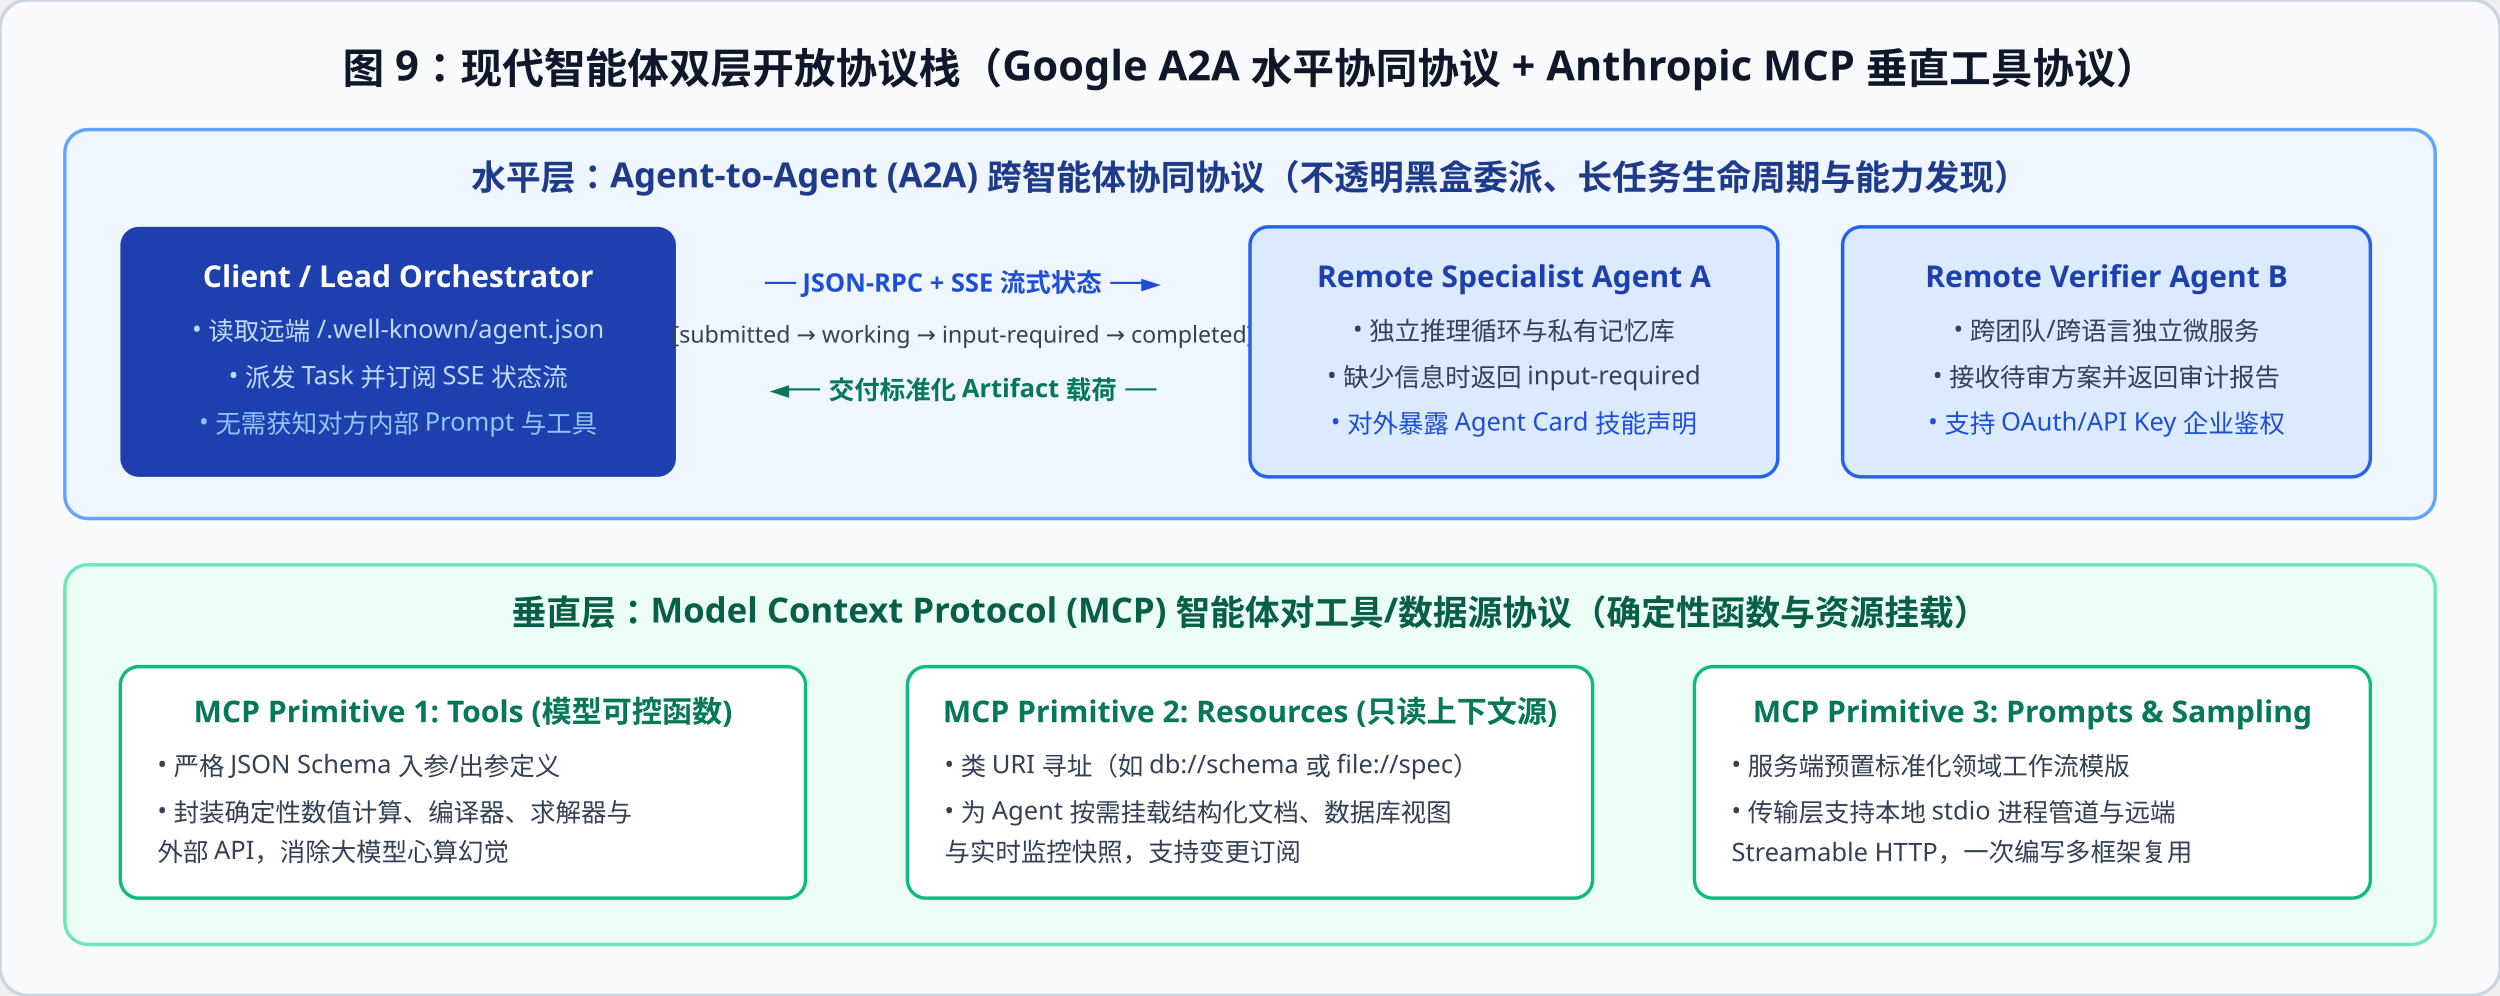
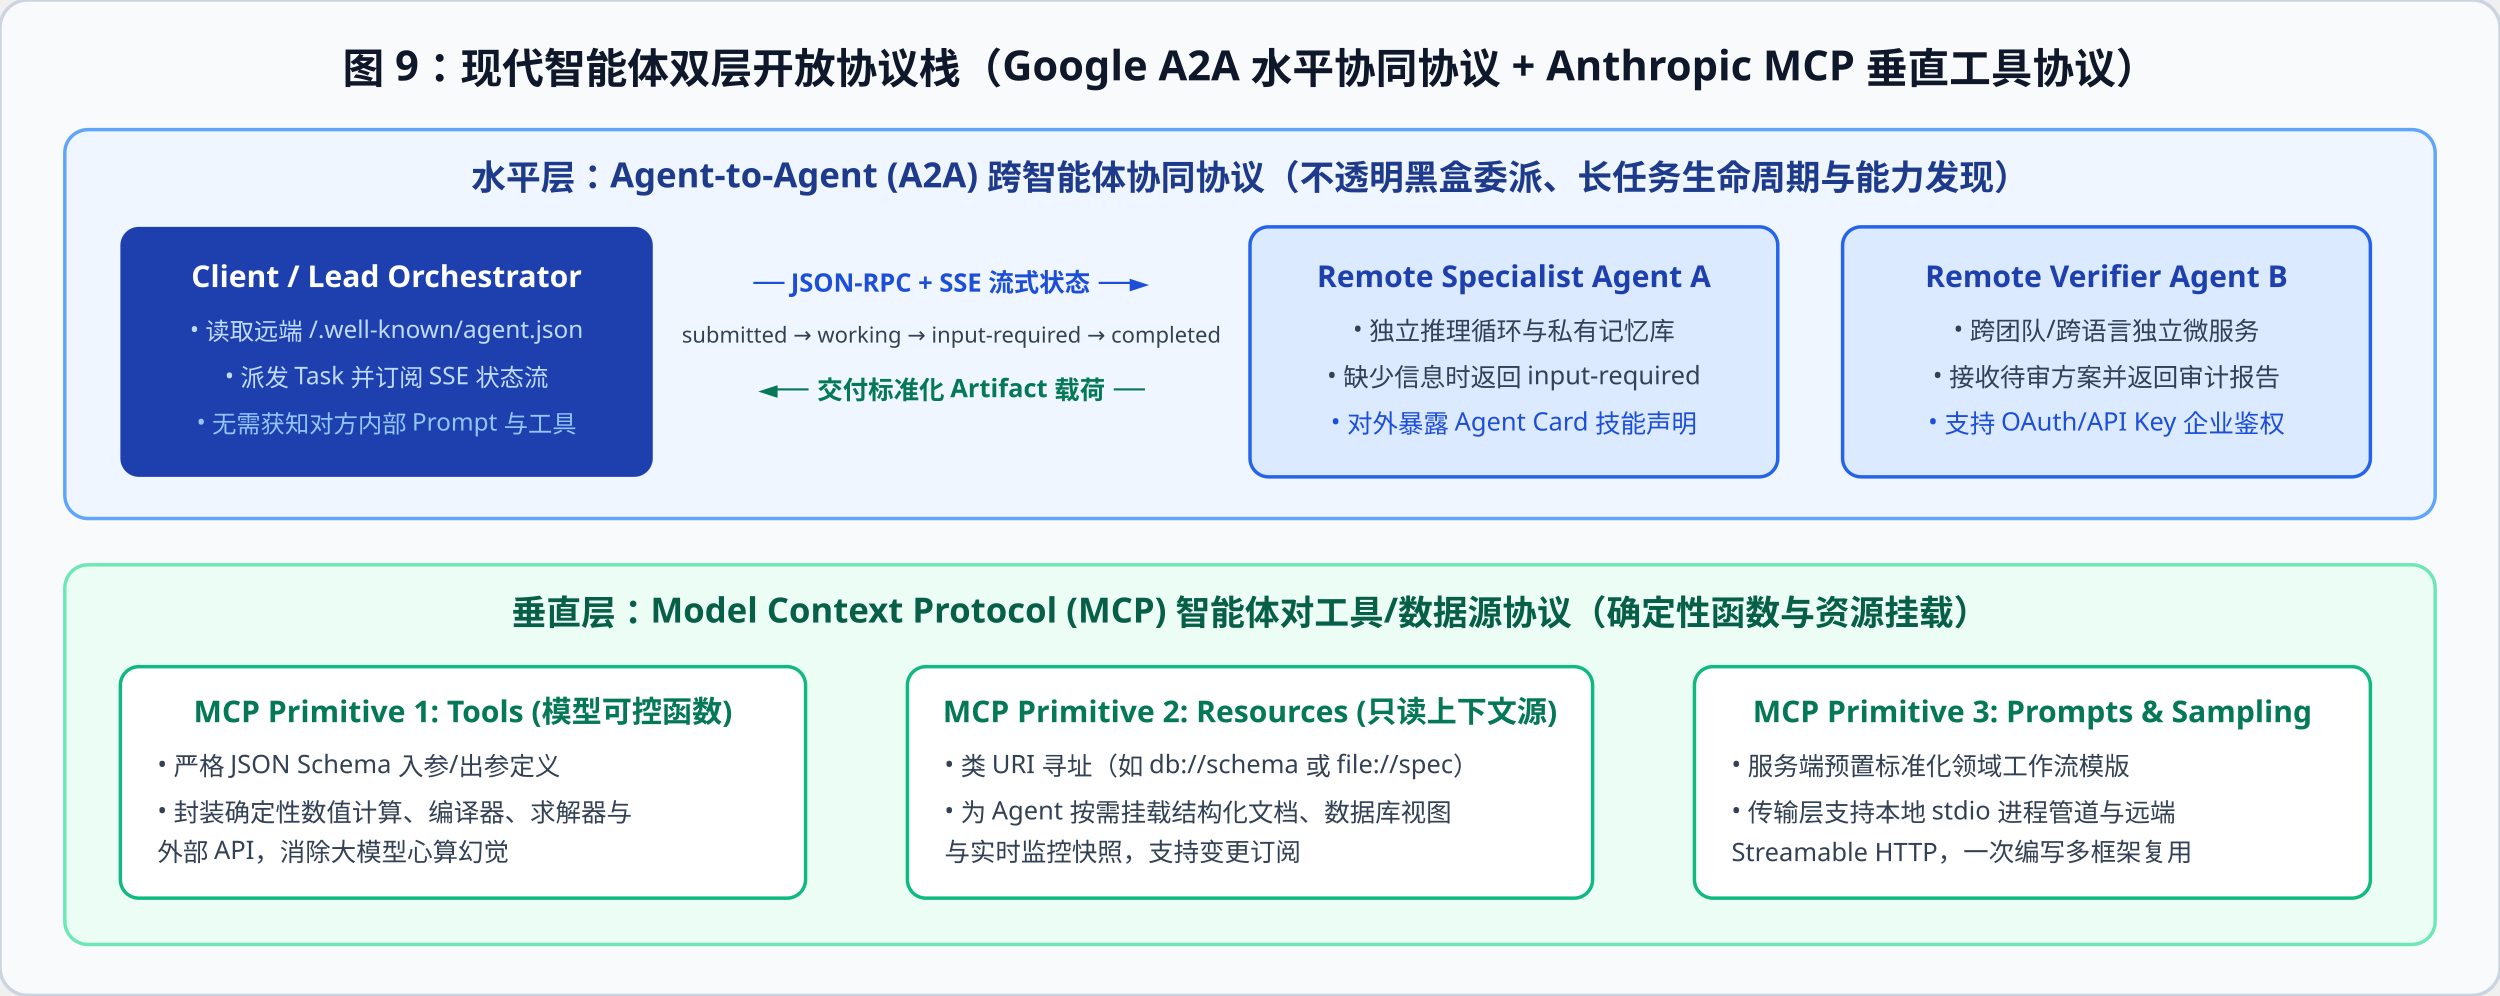
<svg xmlns="http://www.w3.org/2000/svg" viewBox="0 0 1080 430" width="100%" height="auto" font-family="Microsoft YaHei, PingFang SC, sans-serif">
  <rect width="1080" height="430" rx="12" fill="#F8FAFC" stroke="#CBD5E1" stroke-width="1.5" />
  <text x="540" y="36" text-anchor="middle" font-size="18" font-weight="bold" fill="#0F172A">图 9：现代智能体双层开放协议栈（Google A2A 水平协同协议 + Anthropic MCP 垂直工具协议）</text>
  <rect x="28" y="56" width="1024" height="168" rx="10" fill="#EFF6FF" stroke="#60A5FA" stroke-width="1.5" />
  <text x="540" y="82" text-anchor="middle" font-size="15" font-weight="bold" fill="#1E3A8A">水平层：Agent-to-Agent (A2A) 跨智能体协同协议（不透明黑盒委派、长任务生命周期与能力发现）</text>
-   <rect x="52" y="98" width="240" height="108" rx="8" fill="#1E40AF" />
-   <text x="172" y="124" text-anchor="middle" font-size="13" font-weight="bold" fill="#FFFFFF">Client / Lead Orchestrator</text>
-   <text x="172" y="146" text-anchor="middle" font-size="11" fill="#BFDBFE">• 读取远端 /.well-known/agent.json</text>
-   <text x="172" y="166" text-anchor="middle" font-size="11" fill="#BFDBFE">• 派发 Task 并订阅 SSE 状态流</text>
-   <text x="172" y="186" text-anchor="middle" font-size="11" fill="#93C5FD">• 无需获知对方内部 Prompt 与工具</text>
-   <text x="416" y="126" text-anchor="middle" font-size="11" font-weight="bold" fill="#1D4ED8">── JSON-RPC + SSE 流式状态 ──►</text>
-   <text x="416" y="148" text-anchor="middle" font-size="10" fill="#334155">[submitted → working → input-required → completed]</text>
-   <text x="416" y="172" text-anchor="middle" font-size="11" font-weight="bold" fill="#047857">◄── 交付标准化 Artifact 载荷 ──</text>
+   <rect x="52" y="98" width="230" height="108" rx="8" fill="#1E40AF" />
+   <text x="167" y="124" text-anchor="middle" font-size="13" font-weight="bold" fill="#FFFFFF">Client / Lead Orchestrator</text>
+   <text x="167" y="146" text-anchor="middle" font-size="10.5" fill="#BFDBFE">• 读取远端 /.well-known/agent.json</text>
+   <text x="167" y="166" text-anchor="middle" font-size="10.5" fill="#BFDBFE">• 派发 Task 并订阅 SSE 状态流</text>
+   <text x="167" y="186" text-anchor="middle" font-size="10.5" fill="#93C5FD">• 无需获知对方内部 Prompt 与工具</text>
+   <text x="411" y="126" text-anchor="middle" font-size="11" font-weight="bold" fill="#1D4ED8">── JSON-RPC + SSE 流式状态 ──►</text>
+   <text x="411" y="148" text-anchor="middle" font-size="9.5" fill="#334155">submitted → working → input-required → completed</text>
+   <text x="411" y="172" text-anchor="middle" font-size="11" font-weight="bold" fill="#047857">◄── 交付标准化 Artifact 载荷 ──</text>
  <rect x="540" y="98" width="228" height="108" rx="8" fill="#DBEAFE" stroke="#2563EB" stroke-width="1.5" />
  <text x="654" y="124" text-anchor="middle" font-size="13" font-weight="bold" fill="#1E40AF">Remote Specialist Agent A</text>
  <text x="654" y="146" text-anchor="middle" font-size="11" fill="#334155">• 独立推理循环与私有记忆库</text>
  <text x="654" y="166" text-anchor="middle" font-size="11" fill="#334155">• 缺少信息时返回 input-required</text>
  <text x="654" y="186" text-anchor="middle" font-size="11" fill="#1D4ED8">• 对外暴露 Agent Card 技能声明</text>
  <rect x="796" y="98" width="228" height="108" rx="8" fill="#DBEAFE" stroke="#2563EB" stroke-width="1.5" />
  <text x="910" y="124" text-anchor="middle" font-size="13" font-weight="bold" fill="#1E40AF">Remote Verifier Agent B</text>
  <text x="910" y="146" text-anchor="middle" font-size="11" fill="#334155">• 跨团队/跨语言独立微服务</text>
  <text x="910" y="166" text-anchor="middle" font-size="11" fill="#334155">• 接收待审方案并返回审计报告</text>
  <text x="910" y="186" text-anchor="middle" font-size="11" fill="#1D4ED8">• 支持 OAuth/API Key 企业鉴权</text>
  <rect x="28" y="244" width="1024" height="164" rx="10" fill="#ECFDF5" stroke="#6EE7B7" stroke-width="1.5" />
  <text x="540" y="270" text-anchor="middle" font-size="15" font-weight="bold" fill="#065F46">垂直层：Model Context Protocol (MCP) 智能体对工具/数据源协议（确定性函数与资源挂载）</text>
  <rect x="52" y="288" width="296" height="100" rx="8" fill="#FFFFFF" stroke="#10B981" stroke-width="1.5" />
  <text x="200" y="312" text-anchor="middle" font-size="13" font-weight="bold" fill="#047857">MCP Primitive 1: Tools (模型可控函数)</text>
  <text x="68" y="334" font-size="11" fill="#334155">• 严格 JSON Schema 入参/出参定义</text>
  <text x="68" y="354" font-size="11" fill="#334155">• 封装确定性数值计算、编译器、求解器与</text>
  <text x="68" y="372" font-size="11" fill="#334155">  外部 API，消除大模型心算幻觉</text>
  <rect x="392" y="288" width="296" height="100" rx="8" fill="#FFFFFF" stroke="#10B981" stroke-width="1.5" />
  <text x="540" y="312" text-anchor="middle" font-size="13" font-weight="bold" fill="#047857">MCP Primitive 2: Resources (只读上下文源)</text>
  <text x="408" y="334" font-size="11" fill="#334155">• 类 URI 寻址（如 db://schema 或 file://spec）</text>
  <text x="408" y="354" font-size="11" fill="#334155">• 为 Agent 按需挂载结构化文档、数据库视图</text>
  <text x="408" y="372" font-size="11" fill="#334155">  与实时监控快照，支持变更订阅</text>
  <rect x="732" y="288" width="292" height="100" rx="8" fill="#FFFFFF" stroke="#10B981" stroke-width="1.5" />
  <text x="878" y="312" text-anchor="middle" font-size="13" font-weight="bold" fill="#047857">MCP Primitive 3: Prompts &amp; Sampling</text>
  <text x="748" y="334" font-size="11" fill="#334155">• 服务端预置标准化领域工作流模版</text>
  <text x="748" y="354" font-size="11" fill="#334155">• 传输层支持本地 stdio 进程管道与远端</text>
  <text x="748" y="372" font-size="11" fill="#334155">  Streamable HTTP，一次编写多框架复用</text>
</svg>
